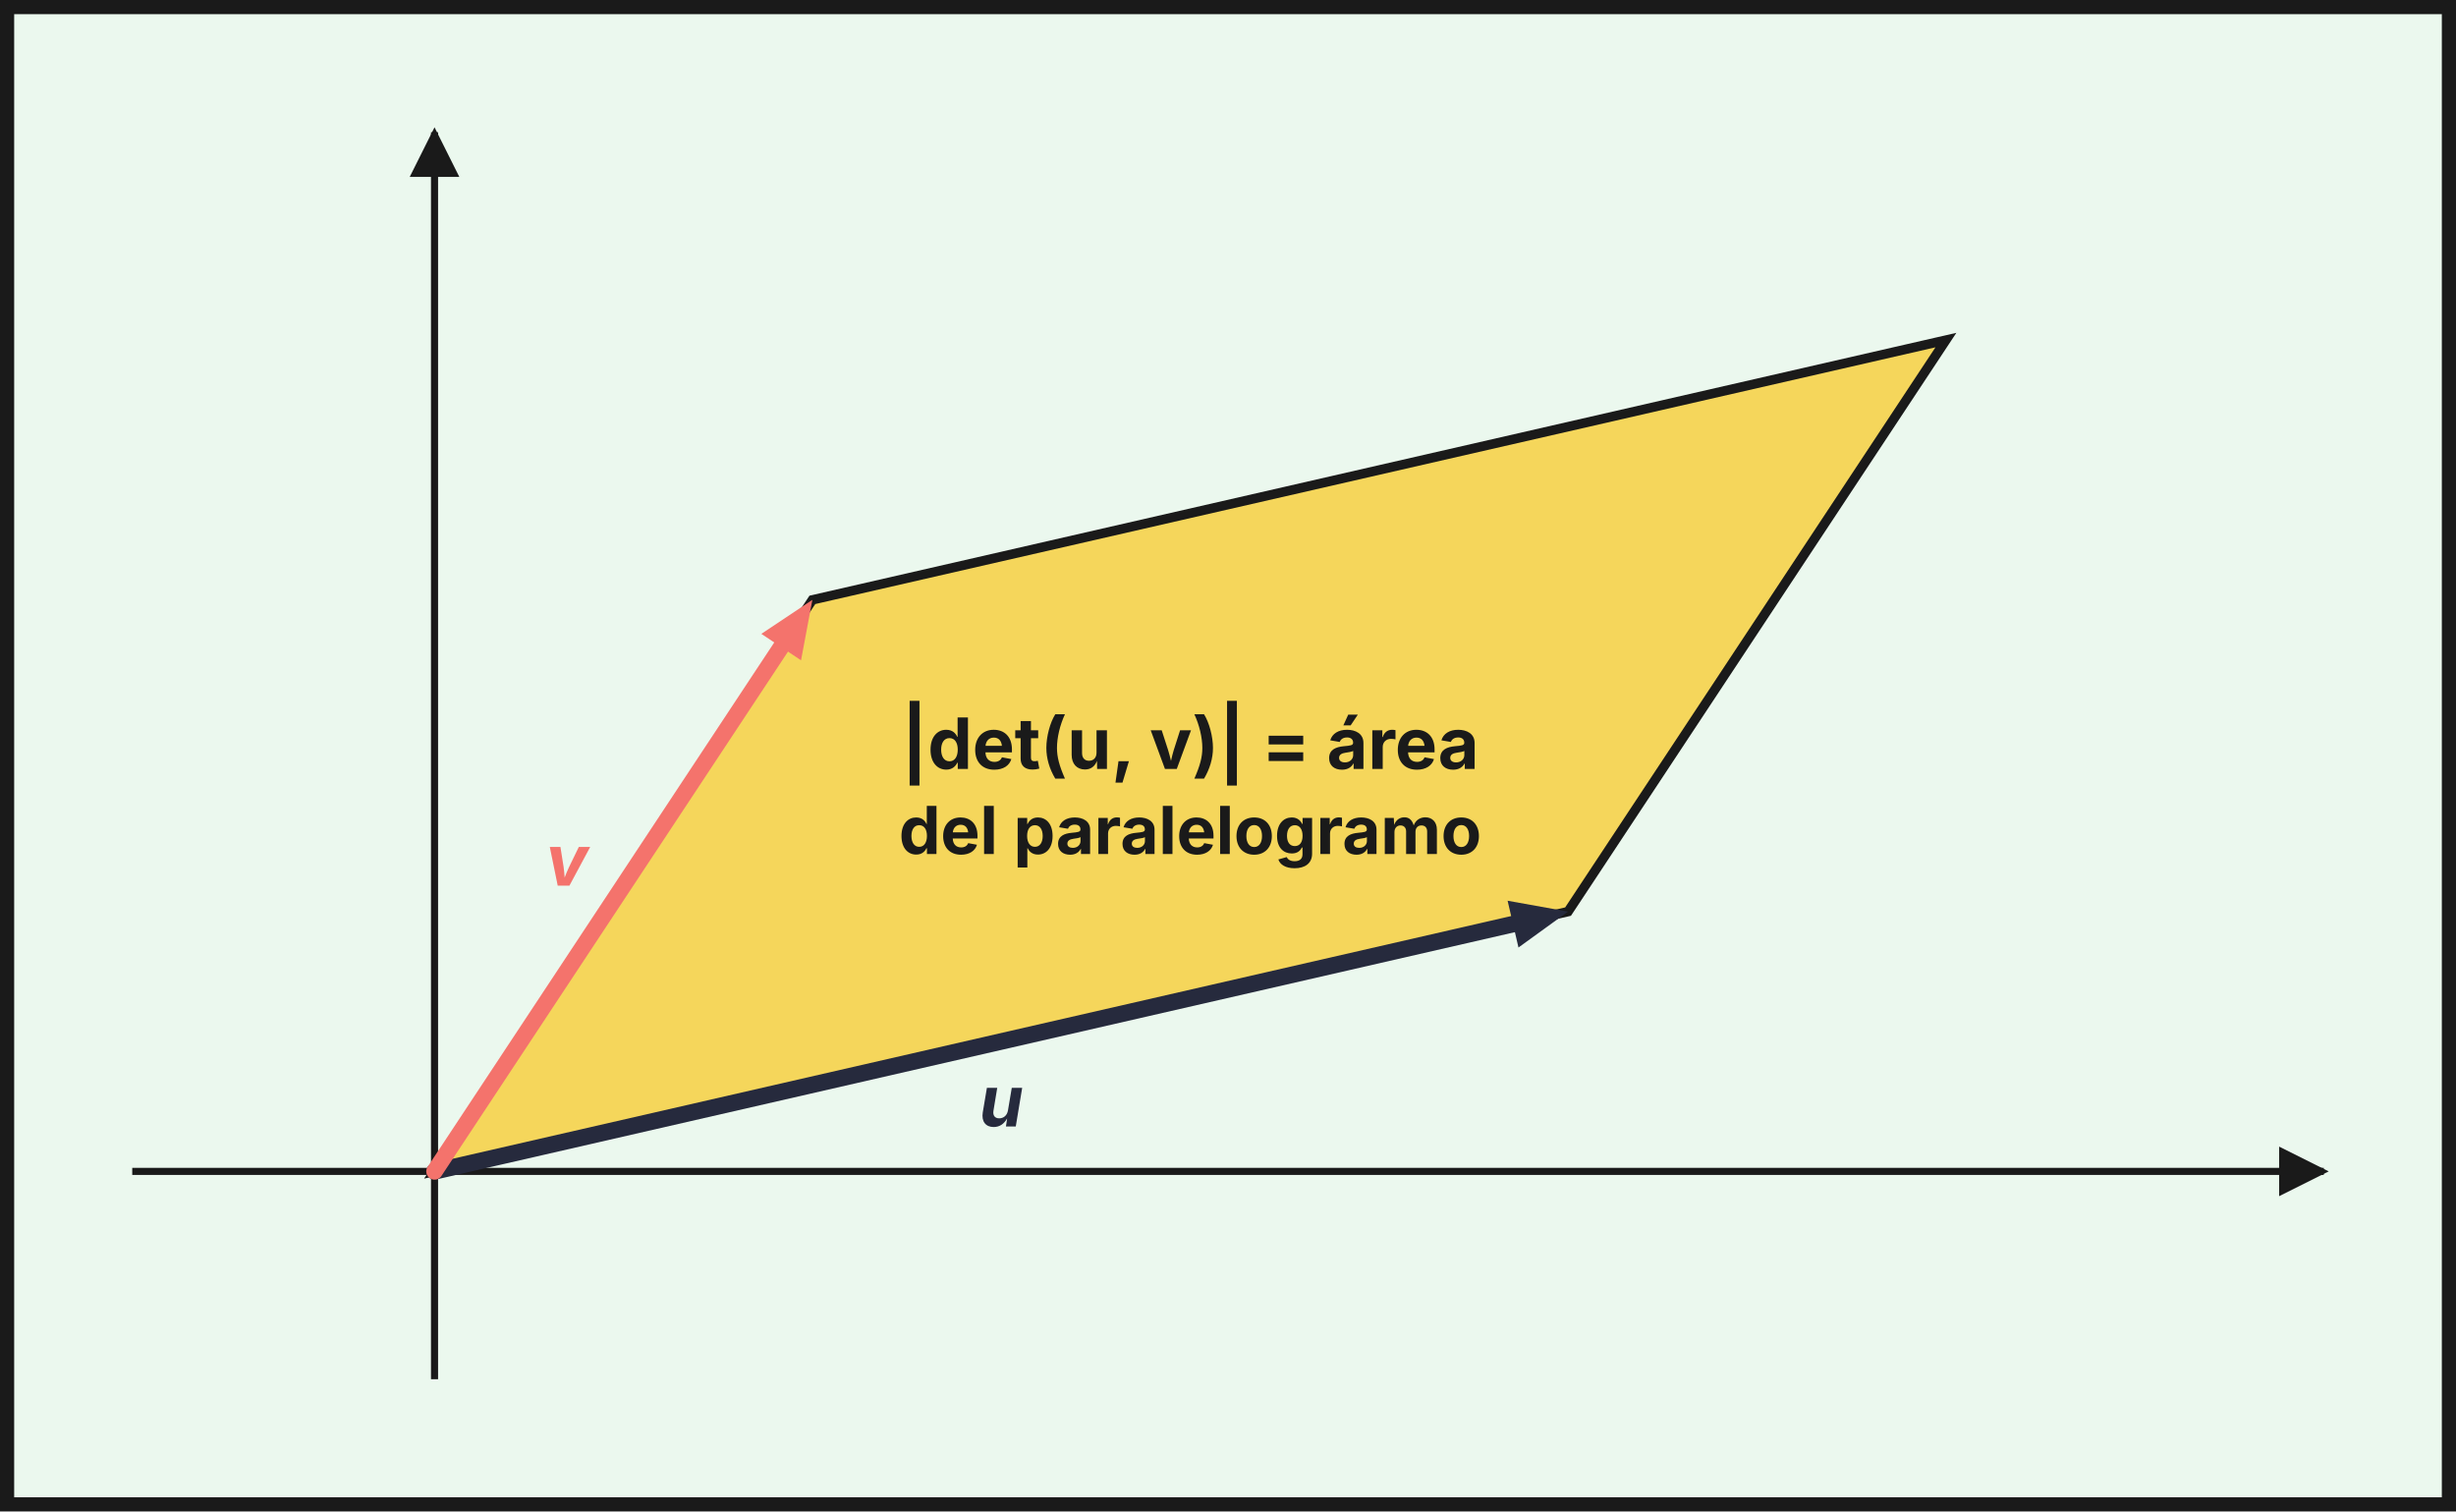
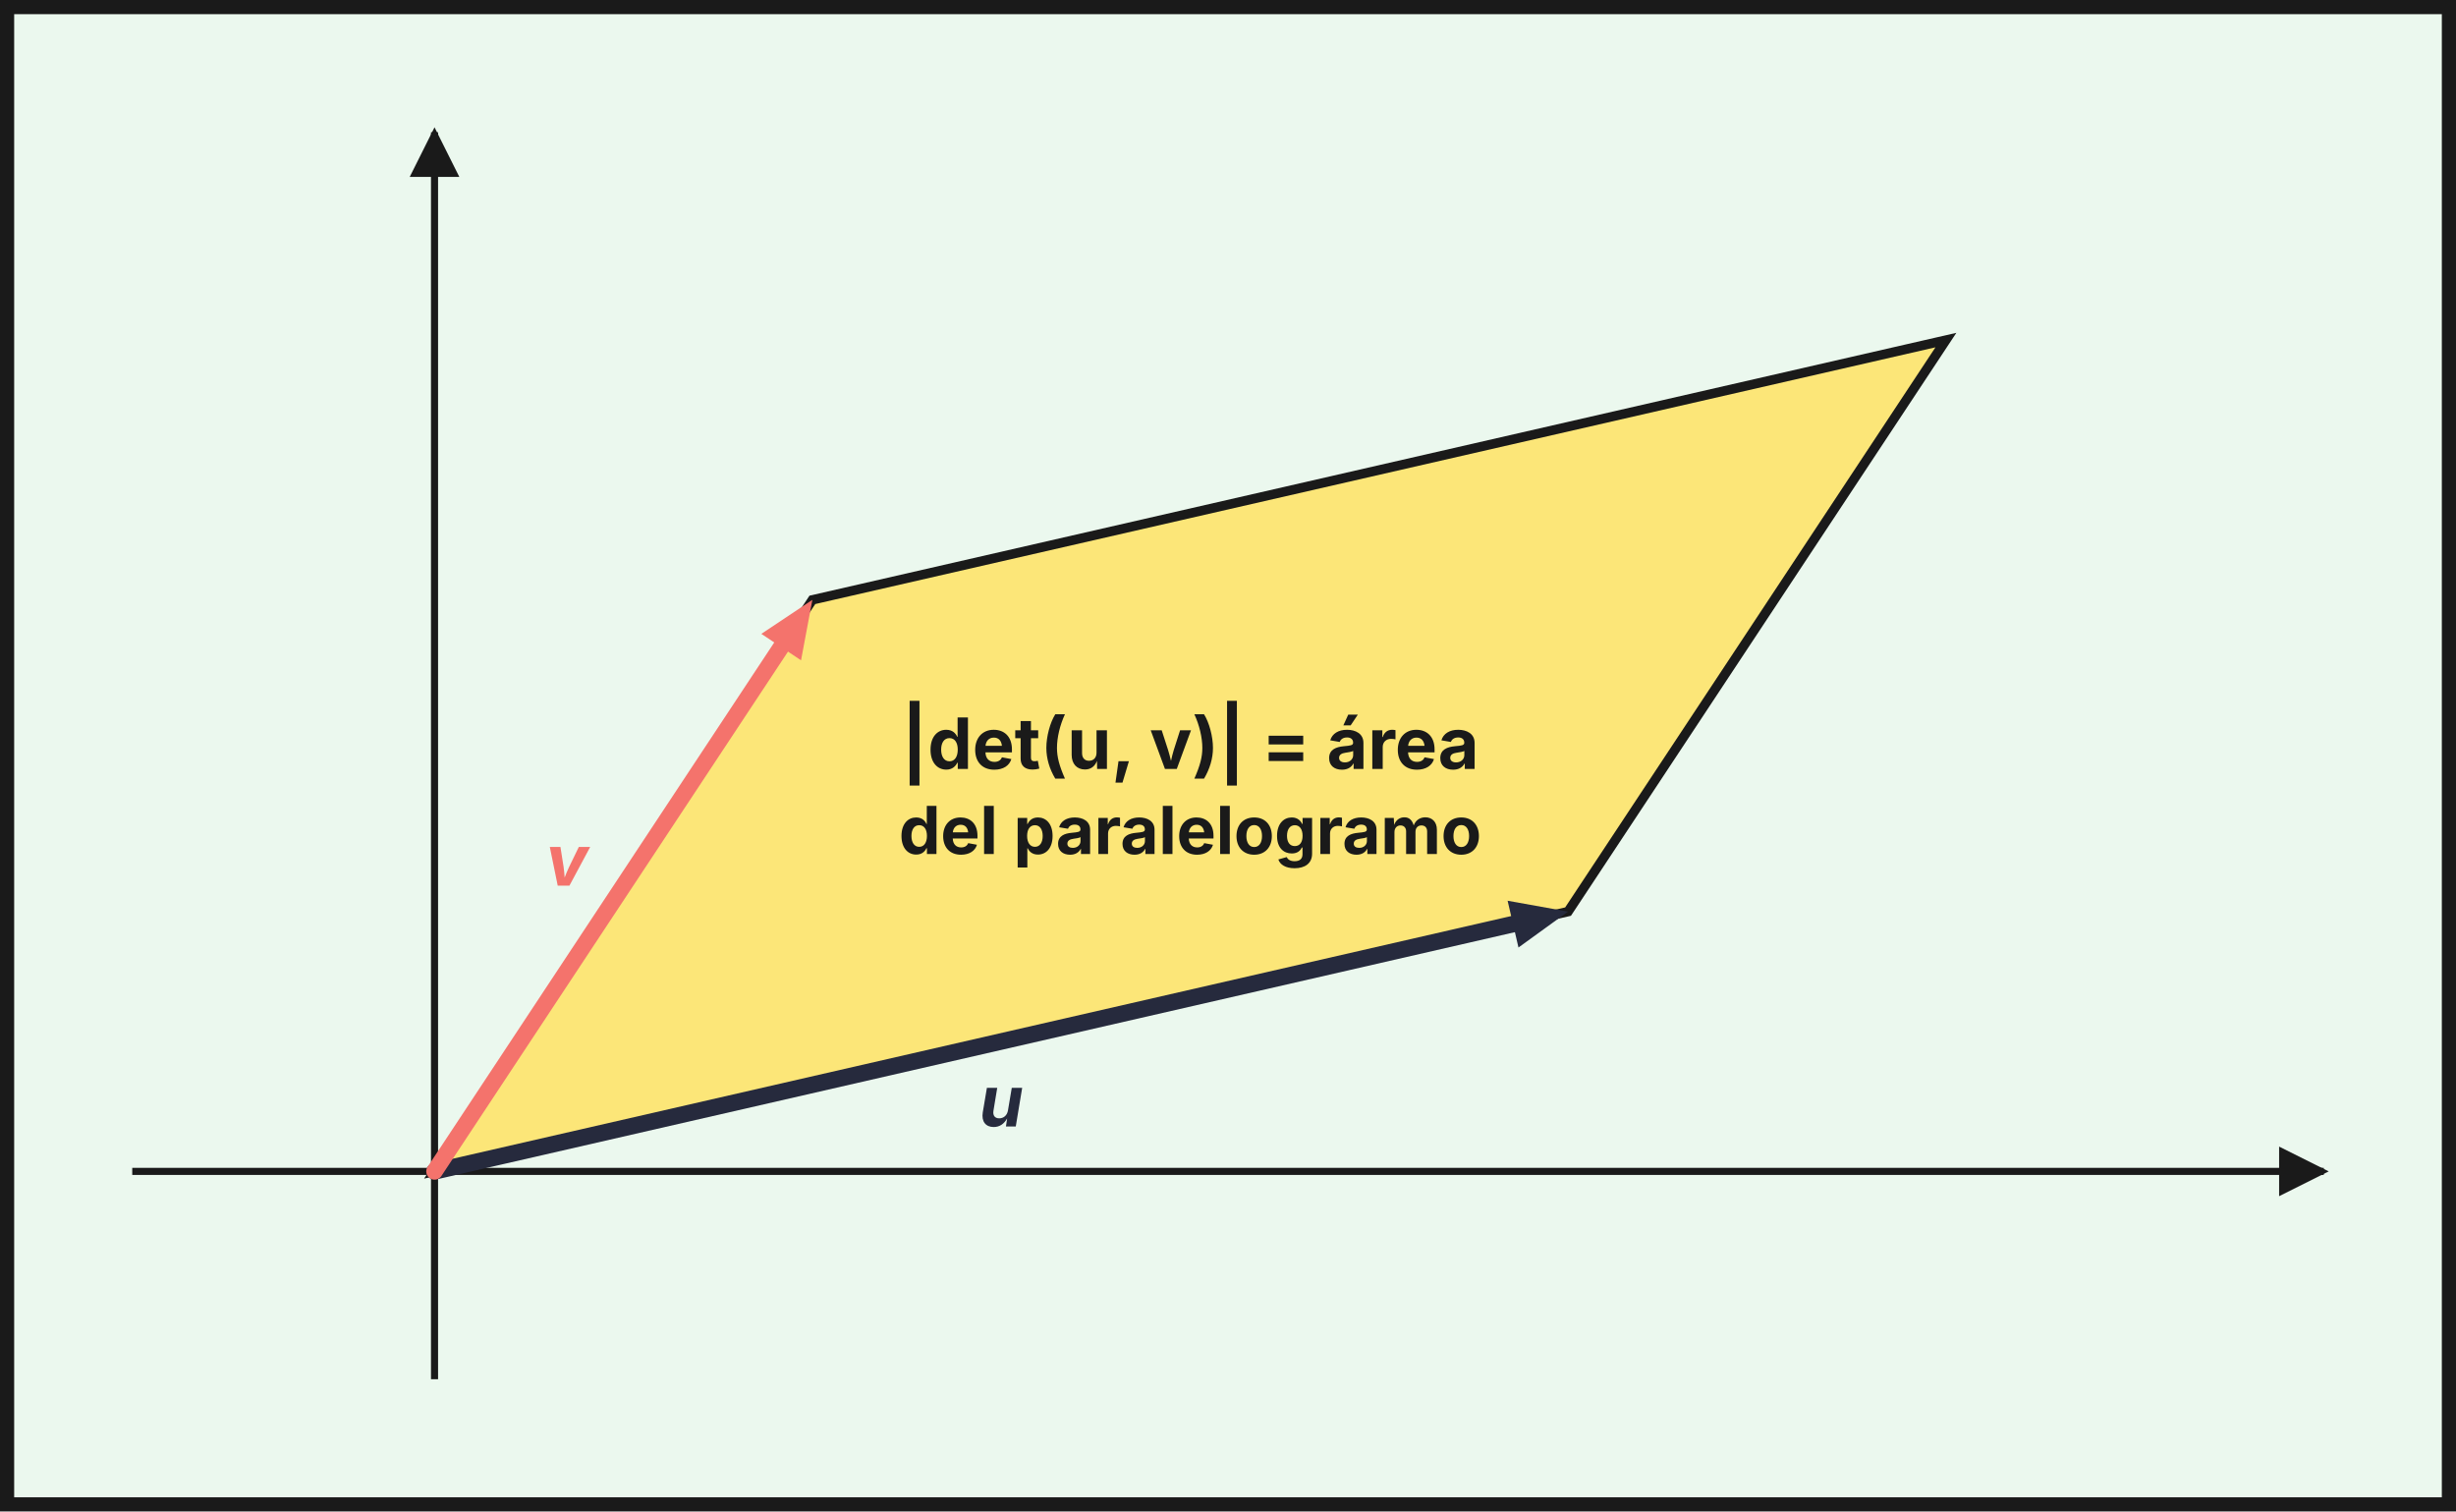
<svg xmlns="http://www.w3.org/2000/svg" viewBox="0 0 520 320" width="520" height="320" font-family="Inter, Helvetica, Arial, sans-serif" role="img">
  <defs>
    <marker id="f" viewBox="0 0 10 10" refX="9" refY="5" markerWidth="7" markerHeight="7" orient="auto">
      <path d="M0,0 L10,5 L0,10 z" fill="#1A1A1A" />
    </marker>
  </defs>
  <rect x="1.5" y="1.5" width="517" height="317" fill="#EBF8EE" stroke="#1A1A1A" stroke-width="3" />
-   <path d="M92.0,248.0 L332.0,193.0 L412.0,72.0 L172.0,127.0 Z" fill="#F5D65B" stroke="#1A1A1A" stroke-width="2" />
+   <path d="M92.0,248.0 L332.0,193.0 L412.0,72.0 L172.0,127.0 Z" fill="#FCE678" stroke="#1A1A1A" stroke-width="2" />
  <line x1="28.0" y1="248.0" x2="492.0" y2="248.0" stroke="#1A1A1A" stroke-width="1.5" marker-end="url(#f)" />
  <line x1="92.0" y1="292.0" x2="92.0" y2="28.0" stroke="#1A1A1A" stroke-width="1.5" marker-end="url(#f)" />
  <line x1="92.0" y1="248.0" x2="322.3" y2="195.2" stroke="#262A3D" stroke-width="3.5" stroke-linecap="round" />
  <path d="M332.0,193.0 L321.5,200.6 L319.2,190.7 Z" fill="#262A3D" />
  <text x="212.0" y="238.5" text-anchor="middle" font-size="15" font-style="italic" font-weight="700" fill="#262A3D">u</text>
  <line x1="92.0" y1="248.0" x2="166.5" y2="135.3" stroke="#F4736C" stroke-width="3.5" stroke-linecap="round" />
  <path d="M172.0,127.0 L169.6,139.8 L161.2,134.2 Z" fill="#F4736C" />
  <text x="120.0" y="187.5" text-anchor="middle" font-size="15" font-style="italic" font-weight="700" fill="#F4736C">v</text>
  <text x="252.0" y="162.8" text-anchor="middle" font-size="15" fill="#1A1A1A" font-weight="700">|det(u, v)| = área</text>
  <text x="252.0" y="180.8" text-anchor="middle" font-size="14" fill="#1A1A1A" font-weight="700">del paralelogramo</text>
</svg>
